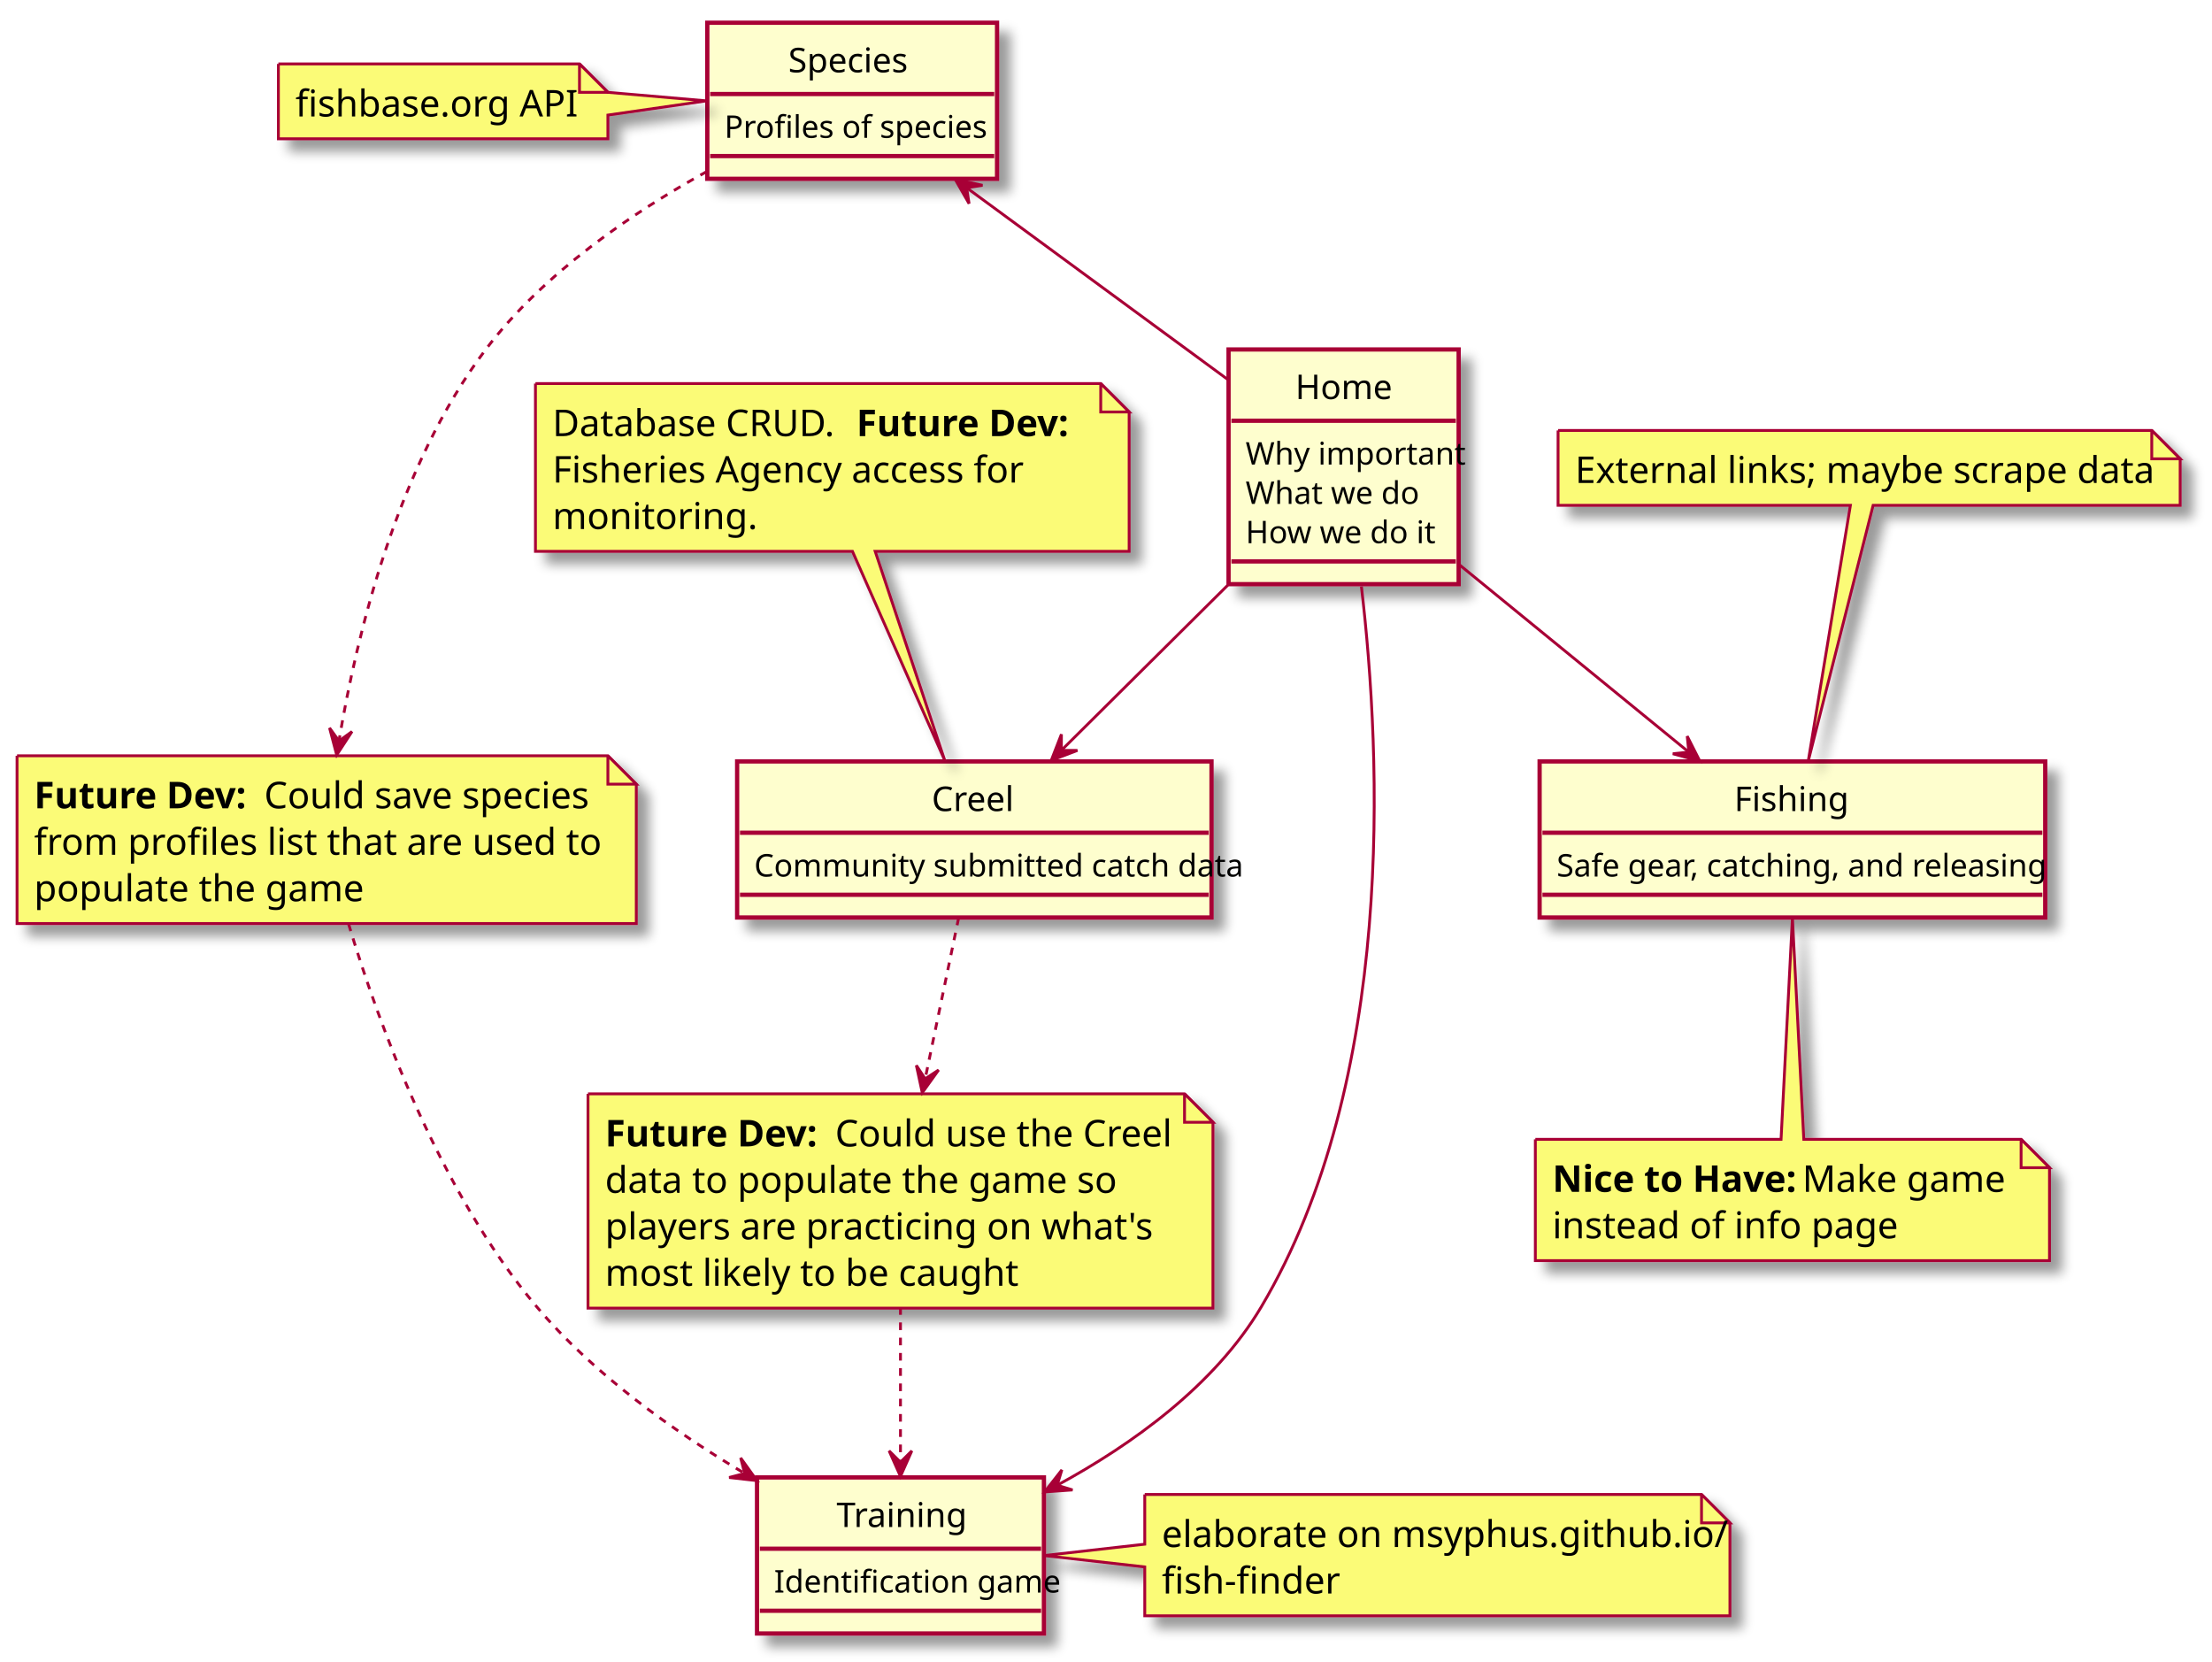
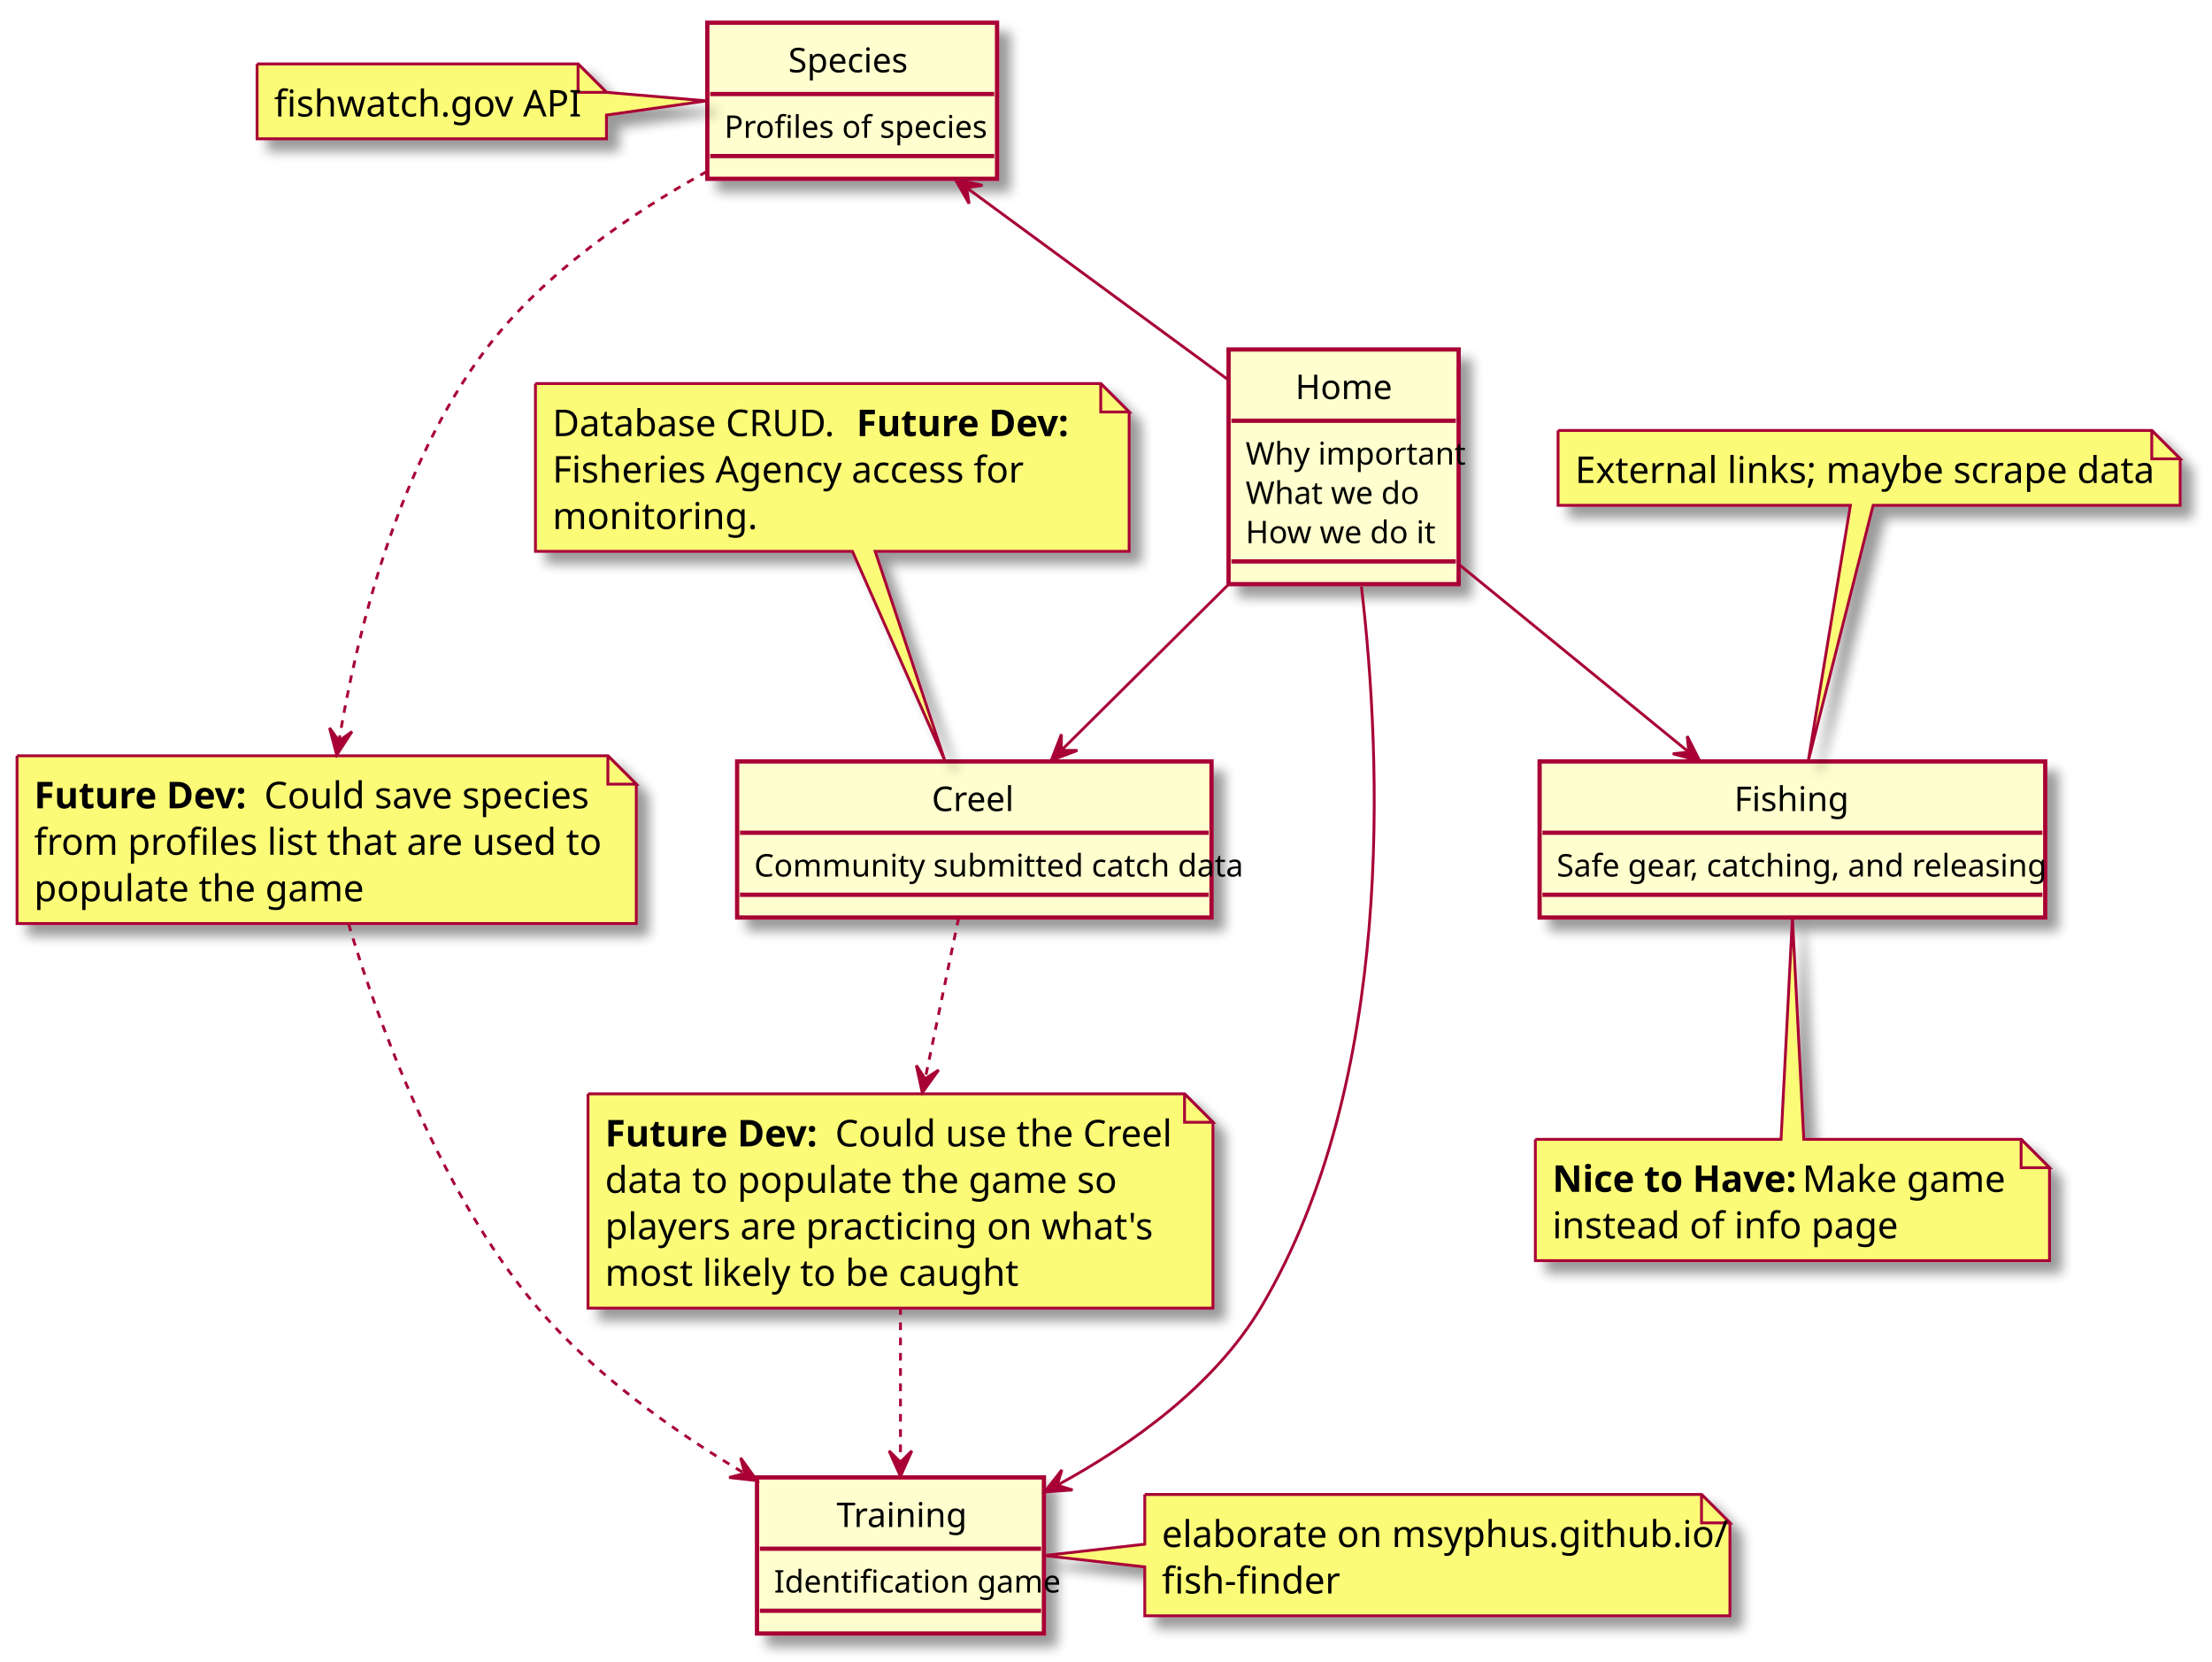
<svg xmlns="http://www.w3.org/2000/svg" contentScriptType="application/ecmascript" contentStyleType="text/css" height="1524.275px" preserveAspectRatio="none" style="width:2029px;height:1524px;" version="1.1" viewBox="0 0 2029 1524" width="2029.761px" zoomAndPan="magnify">
  <defs>
-     <filter height="300%" id="fye6xsoubwp5k" width="300%" x="-1" y="-1">
+     <filter height="300%" id="f1largi9jh8en2" width="300%" x="-1" y="-1">
      <feGaussianBlur result="blurOut" stdDeviation="5.211" />
      <feColorMatrix in="blurOut" result="blurOut2" type="matrix" values="0 0 0 0 0 0 0 0 0 0 0 0 0 0 0 0 0 0 .4 0" />
      <feOffset dx="10.422" dy="10.422" in="blurOut2" result="blurOut3" />
      <feBlend in="SourceGraphic" in2="blurOut3" mode="normal" />
    </filter>
  </defs>
  <g>
-     <rect fill="#FEFECE" filter="url(#fye6xsoubwp5k)" height="215.226" id="Home" style="stroke: #A80036; stroke-width: 3.908;" width="211.053" x="1126.921" y="320.488" />
+     <rect fill="#FEFECE" filter="url(#f1largi9jh8en2)" height="215.226" id="Home" style="stroke: #A80036; stroke-width: 3.908;" width="211.053" x="1126.921" y="320.488" />
    <text fill="#000000" font-family="sans-serif" font-size="31.267" lengthAdjust="spacingAndGlyphs" textLength="88.59" x="1188.153" y="365.975">Home</text>
    <line style="stroke: #A80036; stroke-width: 3.908;" x1="1129.527" x2="1335.369" y1="385.873" y2="385.873" />
    <text fill="#000000" font-family="sans-serif" font-size="28.662" lengthAdjust="spacingAndGlyphs" textLength="179.786" x="1142.555" y="426.048">Why important</text>
    <text fill="#000000" font-family="sans-serif" font-size="28.662" lengthAdjust="spacingAndGlyphs" textLength="153.73" x="1142.555" y="462.099">What we do</text>
    <text fill="#000000" font-family="sans-serif" font-size="28.662" lengthAdjust="spacingAndGlyphs" textLength="169.364" x="1142.555" y="498.15">How we do it</text>
    <line style="stroke: #A80036; stroke-width: 3.908;" x1="1129.527" x2="1335.369" y1="514.87" y2="514.87" />
-     <rect fill="#FEFECE" filter="url(#fye6xsoubwp5k)" height="143.125" id="Species" style="stroke: #A80036; stroke-width: 3.908;" width="265.771" x="648.794" y="20.845" />
+     <rect fill="#FEFECE" filter="url(#f1largi9jh8en2)" height="143.125" id="Species" style="stroke: #A80036; stroke-width: 3.908;" width="265.771" x="648.794" y="20.845" />
    <text fill="#000000" font-family="sans-serif" font-size="31.267" lengthAdjust="spacingAndGlyphs" textLength="117.252" x="723.053" y="66.331">Species</text>
    <line style="stroke: #A80036; stroke-width: 3.908;" x1="651.399" x2="911.959" y1="86.229" y2="86.229" />
    <text fill="#000000" font-family="sans-serif" font-size="28.662" lengthAdjust="spacingAndGlyphs" textLength="234.504" x="664.428" y="126.405">Profiles of species</text>
    <line style="stroke: #A80036; stroke-width: 3.908;" x1="651.399" x2="911.959" y1="143.125" y2="143.125" />
-     <rect fill="#FEFECE" filter="url(#fye6xsoubwp5k)" height="143.125" id="Training" style="stroke: #A80036; stroke-width: 3.908;" width="263.165" x="694.392" y="1354.911" />
+     <rect fill="#FEFECE" filter="url(#f1largi9jh8en2)" height="143.125" id="Training" style="stroke: #A80036; stroke-width: 3.908;" width="263.165" x="694.392" y="1354.911" />
    <text fill="#000000" font-family="sans-serif" font-size="31.267" lengthAdjust="spacingAndGlyphs" textLength="117.252" x="767.349" y="1400.397">Training</text>
    <line style="stroke: #A80036; stroke-width: 3.908;" x1="696.997" x2="954.952" y1="1420.295" y2="1420.295" />
    <text fill="#000000" font-family="sans-serif" font-size="28.662" lengthAdjust="spacingAndGlyphs" textLength="231.898" x="710.025" y="1460.471">Identification game</text>
    <line style="stroke: #A80036; stroke-width: 3.908;" x1="696.997" x2="954.952" y1="1477.191" y2="1477.191" />
-     <rect fill="#FEFECE" filter="url(#fye6xsoubwp5k)" height="143.125" id="Creel" style="stroke: #A80036; stroke-width: 3.908;" width="435.135" x="676.153" y="698.3" />
+     <rect fill="#FEFECE" filter="url(#f1largi9jh8en2)" height="143.125" id="Creel" style="stroke: #A80036; stroke-width: 3.908;" width="435.135" x="676.153" y="698.3" />
    <text fill="#000000" font-family="sans-serif" font-size="31.267" lengthAdjust="spacingAndGlyphs" textLength="78.168" x="854.636" y="743.786">Creel</text>
    <line style="stroke: #A80036; stroke-width: 3.908;" x1="678.758" x2="1108.682" y1="763.684" y2="763.684" />
    <text fill="#000000" font-family="sans-serif" font-size="28.662" lengthAdjust="spacingAndGlyphs" textLength="403.868" x="691.786" y="803.86">Community submitted catch data</text>
    <line style="stroke: #A80036; stroke-width: 3.908;" x1="678.758" x2="1108.682" y1="820.58" y2="820.58" />
-     <rect fill="#FEFECE" filter="url(#fye6xsoubwp5k)" height="143.125" id="Fishing" style="stroke: #A80036; stroke-width: 3.908;" width="463.796" x="1412.234" y="698.3" />
+     <rect fill="#FEFECE" filter="url(#f1largi9jh8en2)" height="143.125" id="Fishing" style="stroke: #A80036; stroke-width: 3.908;" width="463.796" x="1412.234" y="698.3" />
    <text fill="#000000" font-family="sans-serif" font-size="31.267" lengthAdjust="spacingAndGlyphs" textLength="106.829" x="1590.718" y="743.786">Fishing</text>
    <line style="stroke: #A80036; stroke-width: 3.908;" x1="1414.84" x2="1873.425" y1="763.684" y2="763.684" />
    <text fill="#000000" font-family="sans-serif" font-size="28.662" lengthAdjust="spacingAndGlyphs" textLength="432.529" x="1427.868" y="803.86">Safe gear, catching, and releasing</text>
    <line style="stroke: #A80036; stroke-width: 3.908;" x1="1414.84" x2="1873.425" y1="820.58" y2="820.58" />
-     <path d="M255.349,58.626 L255.349,127.287 A0,0 0 0 0 255.349,127.287 L557.598,127.287 A0,0 0 0 0 557.598,127.287 L557.598,105.527 L648.096,92.499 L557.598,84.682 L557.598,84.682 L531.542,58.626 L255.349,58.626 A0,0 0 0 0 255.349,58.626 " fill="#FBFB77" filter="url(#fye6xsoubwp5k)" style="stroke: #A80036; stroke-width: 2.606;" />
-     <path d="M531.542,58.626 L531.542,84.682 L557.598,84.682 L531.542,58.626 " fill="#FBFB77" style="stroke: #A80036; stroke-width: 2.606;" />
-     <text fill="#000000" font-family="sans-serif" font-size="33.873" lengthAdjust="spacingAndGlyphs" textLength="247.532" x="270.982" y="106.817">fishbase.org API</text>
-     <path d="M1050.056,1370.544 L1050.056,1416.142 L957.745,1426.565 L1050.056,1436.987 L1050.056,1481.812 A0,0 0 0 0 1050.056,1481.812 L1586.809,1481.812 A0,0 0 0 0 1586.809,1481.812 L1586.809,1396.601 L1560.753,1370.544 L1050.056,1370.544 A0,0 0 0 0 1050.056,1370.544 " fill="#FBFB77" filter="url(#fye6xsoubwp5k)" style="stroke: #A80036; stroke-width: 2.606;" />
+     <path d="M235.807,58.626 L235.807,127.287 A0,0 0 0 0 235.807,127.287 L556.295,127.287 A0,0 0 0 0 556.295,127.287 L556.295,105.527 L647.965,92.499 L556.295,84.682 L556.295,84.682 L530.239,58.626 L235.807,58.626 A0,0 0 0 0 235.807,58.626 " fill="#FBFB77" filter="url(#f1largi9jh8en2)" style="stroke: #A80036; stroke-width: 2.606;" />
+     <path d="M530.239,58.626 L530.239,84.682 L556.295,84.682 L530.239,58.626 " fill="#FBFB77" style="stroke: #A80036; stroke-width: 2.606;" />
+     <text fill="#000000" font-family="sans-serif" font-size="33.873" lengthAdjust="spacingAndGlyphs" textLength="265.771" x="251.44" y="106.817">fishwatch.gov API</text>
+     <path d="M1050.056,1370.544 L1050.056,1416.142 L957.745,1426.565 L1050.056,1436.987 L1050.056,1481.812 A0,0 0 0 0 1050.056,1481.812 L1586.809,1481.812 A0,0 0 0 0 1586.809,1481.812 L1586.809,1396.601 L1560.753,1370.544 L1050.056,1370.544 A0,0 0 0 0 1050.056,1370.544 " fill="#FBFB77" filter="url(#f1largi9jh8en2)" style="stroke: #A80036; stroke-width: 2.606;" />
    <path d="M1560.753,1370.544 L1560.753,1396.601 L1586.809,1396.601 L1560.753,1370.544 " fill="#FBFB77" style="stroke: #A80036; stroke-width: 2.606;" />
    <text fill="#000000" font-family="sans-serif" font-size="33.873" lengthAdjust="spacingAndGlyphs" textLength="482.036" x="1065.69" y="1418.735">elaborate on msyphus.github.io/</text>
    <text fill="#000000" font-family="sans-serif" font-size="33.873" lengthAdjust="spacingAndGlyphs" textLength="143.308" x="1065.69" y="1461.341">fish-finder</text>
-     <path d="M491.155,351.756 L491.155,505.628 A0,0 0 0 0 491.155,505.628 L781.932,505.628 L866.666,697.55 L802.777,505.628 L1035.725,505.628 A0,0 0 0 0 1035.725,505.628 L1035.725,377.812 L1009.669,351.756 L491.155,351.756 A0,0 0 0 0 491.155,351.756 " fill="#FBFB77" filter="url(#fye6xsoubwp5k)" style="stroke: #A80036; stroke-width: 2.606;" />
+     <path d="M491.155,351.756 L491.155,505.628 A0,0 0 0 0 491.155,505.628 L781.932,505.628 L866.666,697.55 L802.777,505.628 L1035.725,505.628 A0,0 0 0 0 1035.725,505.628 L1035.725,377.812 L1009.669,351.756 L491.155,351.756 A0,0 0 0 0 491.155,351.756 " fill="#FBFB77" filter="url(#f1largi9jh8en2)" style="stroke: #A80036; stroke-width: 2.606;" />
    <path d="M1009.669,351.756 L1009.669,377.812 L1035.725,377.812 L1009.669,351.756 " fill="#FBFB77" style="stroke: #A80036; stroke-width: 2.606;" />
    <text fill="#000000" font-family="sans-serif" font-size="33.873" lengthAdjust="spacingAndGlyphs" textLength="257.954" x="506.789" y="399.947">Database CRUD.</text>
    <text fill="#000000" font-family="sans-serif" font-size="33.873" font-weight="bold" lengthAdjust="spacingAndGlyphs" textLength="190.209" x="785.588" y="399.947">Future Dev:</text>
    <text fill="#000000" font-family="sans-serif" font-size="33.873" lengthAdjust="spacingAndGlyphs" textLength="0" x="996.641" y="399.947" />
    <text fill="#000000" font-family="sans-serif" font-size="33.873" lengthAdjust="spacingAndGlyphs" textLength="429.924" x="506.789" y="442.552">Fisheries Agency access for</text>
    <text fill="#000000" font-family="sans-serif" font-size="33.873" lengthAdjust="spacingAndGlyphs" textLength="166.758" x="506.789" y="485.158">monitoring.</text>
-     <path d="M1408.326,1044.845 L1408.326,1156.112 A0,0 0 0 0 1408.326,1156.112 L1879.939,1156.112 A0,0 0 0 0 1879.939,1156.112 L1879.939,1070.901 L1853.883,1044.845 L1654.555,1044.845 L1644.132,841.632 L1633.71,1044.845 L1408.326,1044.845 A0,0 0 0 0 1408.326,1044.845 " fill="#FBFB77" filter="url(#fye6xsoubwp5k)" style="stroke: #A80036; stroke-width: 2.606;" />
+     <path d="M1408.326,1044.845 L1408.326,1156.112 A0,0 0 0 0 1408.326,1156.112 L1879.939,1156.112 A0,0 0 0 0 1879.939,1156.112 L1879.939,1070.901 L1853.883,1044.845 L1654.555,1044.845 L1644.132,841.632 L1633.71,1044.845 L1408.326,1044.845 A0,0 0 0 0 1408.326,1044.845 " fill="#FBFB77" filter="url(#f1largi9jh8en2)" style="stroke: #A80036; stroke-width: 2.606;" />
    <path d="M1853.883,1044.845 L1853.883,1070.901 L1879.939,1070.901 L1853.883,1044.845 " fill="#FBFB77" style="stroke: #A80036; stroke-width: 2.606;" />
    <text fill="#000000" font-family="sans-serif" font-size="33.873" font-weight="bold" lengthAdjust="spacingAndGlyphs" textLength="218.87" x="1423.959" y="1093.036">Nice to Have:</text>
    <text fill="#000000" font-family="sans-serif" font-size="33.873" lengthAdjust="spacingAndGlyphs" textLength="177.181" x="1653.252" y="1093.036">Make game</text>
    <text fill="#000000" font-family="sans-serif" font-size="33.873" lengthAdjust="spacingAndGlyphs" textLength="291.827" x="1423.959" y="1135.641">instead of info page</text>
-     <path d="M1429.17,394.748 L1429.17,463.41 A0,0 0 0 0 1429.17,463.41 L1697.315,463.41 L1658.64,698.037 L1718.16,463.41 L1999.796,463.41 A0,0 0 0 0 1999.796,463.41 L1999.796,420.804 L1973.741,394.748 L1429.17,394.748 A0,0 0 0 0 1429.17,394.748 " fill="#FBFB77" filter="url(#fye6xsoubwp5k)" style="stroke: #A80036; stroke-width: 2.606;" />
+     <path d="M1429.17,394.748 L1429.17,463.41 A0,0 0 0 0 1429.17,463.41 L1697.315,463.41 L1658.64,698.037 L1718.16,463.41 L1999.796,463.41 A0,0 0 0 0 1999.796,463.41 L1999.796,420.804 L1973.741,394.748 L1429.17,394.748 A0,0 0 0 0 1429.17,394.748 " fill="#FBFB77" filter="url(#f1largi9jh8en2)" style="stroke: #A80036; stroke-width: 2.606;" />
    <path d="M1973.741,394.748 L1973.741,420.804 L1999.796,420.804 L1973.741,394.748 " fill="#FBFB77" style="stroke: #A80036; stroke-width: 2.606;" />
    <text fill="#000000" font-family="sans-serif" font-size="33.873" lengthAdjust="spacingAndGlyphs" textLength="515.908" x="1444.804" y="442.939">External links; maybe scrape data</text>
-     <path d="M15.634,693.089 L15.634,846.962 L583.654,846.962 L583.654,719.145 L557.598,693.089 L15.634,693.089 " fill="#FBFB77" filter="url(#fye6xsoubwp5k)" style="stroke: #A80036; stroke-width: 2.606;" />
+     <path d="M15.634,693.089 L15.634,846.962 L583.654,846.962 L583.654,719.145 L557.598,693.089 L15.634,693.089 " fill="#FBFB77" filter="url(#f1largi9jh8en2)" style="stroke: #A80036; stroke-width: 2.606;" />
    <path d="M557.598,693.089 L557.598,719.145 L583.654,719.145 L557.598,693.089 " fill="#FBFB77" style="stroke: #A80036; stroke-width: 2.606;" />
    <text fill="#000000" font-family="sans-serif" font-size="33.873" font-weight="bold" lengthAdjust="spacingAndGlyphs" textLength="190.209" x="31.267" y="741.28">Future Dev:</text>
    <text fill="#000000" font-family="sans-serif" font-size="33.873" lengthAdjust="spacingAndGlyphs" textLength="291.827" x="242.321" y="741.28">Could save species</text>
    <text fill="#000000" font-family="sans-serif" font-size="33.873" lengthAdjust="spacingAndGlyphs" textLength="484.641" x="31.267" y="783.885">from profiles list that are used to</text>
    <text fill="#000000" font-family="sans-serif" font-size="33.873" lengthAdjust="spacingAndGlyphs" textLength="278.799" x="31.267" y="826.491">populate the game</text>
-     <path d="M539.359,1003.155 L539.359,1199.634 L1112.59,1199.634 L1112.59,1029.211 L1086.534,1003.155 L539.359,1003.155 " fill="#FBFB77" filter="url(#fye6xsoubwp5k)" style="stroke: #A80036; stroke-width: 2.606;" />
+     <path d="M539.359,1003.155 L539.359,1199.634 L1112.59,1199.634 L1112.59,1029.211 L1086.534,1003.155 L539.359,1003.155 " fill="#FBFB77" filter="url(#f1largi9jh8en2)" style="stroke: #A80036; stroke-width: 2.606;" />
    <path d="M1086.534,1003.155 L1086.534,1029.211 L1112.59,1029.211 L1086.534,1003.155 " fill="#FBFB77" style="stroke: #A80036; stroke-width: 2.606;" />
    <text fill="#000000" font-family="sans-serif" font-size="33.873" font-weight="bold" lengthAdjust="spacingAndGlyphs" textLength="190.209" x="554.992" y="1051.346">Future Dev:</text>
    <text fill="#000000" font-family="sans-serif" font-size="33.873" lengthAdjust="spacingAndGlyphs" textLength="297.038" x="766.046" y="1051.346">Could use the Creel</text>
    <text fill="#000000" font-family="sans-serif" font-size="33.873" lengthAdjust="spacingAndGlyphs" textLength="440.346" x="554.992" y="1093.952">data to populate the game so</text>
    <text fill="#000000" font-family="sans-serif" font-size="33.873" lengthAdjust="spacingAndGlyphs" textLength="474.219" x="554.992" y="1136.557">players are practicing on what's</text>
    <text fill="#000000" font-family="sans-serif" font-size="33.873" lengthAdjust="spacingAndGlyphs" textLength="362.178" x="554.992" y="1179.163">most likely to be caught</text>
    <path d="M1126.202,536.654 C1077.139,585.34 1019.831,642.21 974.389,687.302 " fill="none" id="Home-&gt;Creel" style="stroke: #A80036; stroke-width: 2.606;" />
    <polygon fill="#A80036" points="964.29,697.321,988.279,688.205,973.539,688.146,973.599,673.406,964.29,697.321" style="stroke: #A80036; stroke-width: 2.606;" />
    <path d="M887.516,172.798 C959.444,225.601 1054.23,295.183 1126.236,348.045 " fill="none" id="Species&lt;-Home" style="stroke: #A80036; stroke-width: 2.606;" />
    <polygon fill="#A80036" points="876.174,164.473,888.904,186.755,886.674,172.185,901.244,169.955,876.174,164.473" style="stroke: #A80036; stroke-width: 2.606;" />
    <path d="M969.986,1361.941 C1038.289,1324.79 1114.136,1270.625 1156.886,1198.575 C1280.182,990.776 1267.175,694.53 1248.78,537.866 " fill="none" id="Training&lt;-Home" style="stroke: #A80036; stroke-width: 2.606;" />
    <polygon fill="#A80036" points="958.216,1368.218,983.813,1366.379,969.712,1362.087,974.004,1347.986,958.216,1368.218" style="stroke: #A80036; stroke-width: 2.606;" />
    <path d="M1338.467,517.787 C1403.328,570.743 1485.636,637.944 1548.499,689.267 " fill="none" id="Home-&gt;Fishing" style="stroke: #A80036; stroke-width: 2.606;" />
    <polygon fill="#A80036" points="1559.206,698.008,1547.635,675.103,1549.115,689.768,1534.45,691.248,1559.206,698.008" style="stroke: #A80036; stroke-width: 2.606;" />
    <path d="M648.513,157.206 C579.287,195.527 498.347,250.739 445.557,320.488 C364.346,427.79 327.216,582.255 311.075,678.61 " fill="none" id="Species-&gt;idea1" style="stroke: #A80036; stroke-width: 2.606; stroke-dasharray: 7.0,7.0;" />
    <polygon fill="#A80036" points="308.841,692.391,322.876,670.906,310.922,679.53,302.298,667.577,308.841,692.391" style="stroke: #A80036; stroke-width: 2.606;" />
    <path d="M319.694,847.174 C346.985,938.031 402.945,1092.465 492.458,1198.575 C544.635,1260.427 617.845,1312.437 682.388,1350.854 " fill="none" id="idea1-&gt;Training" style="stroke: #A80036; stroke-width: 2.606; stroke-dasharray: 7.0,7.0;" />
    <polygon fill="#A80036" points="694.329,1357.869,679.384,1337.007,683.095,1351.272,668.83,1354.983,694.329,1357.869" style="stroke: #A80036; stroke-width: 2.606;" />
    <path d="M879.353,841.632 C870.478,884.303 858.891,940.006 848.781,988.606 " fill="none" id="Creel-&gt;idea2" style="stroke: #A80036; stroke-width: 2.606; stroke-dasharray: 7.0,7.0;" />
    <polygon fill="#A80036" points="845.975,1002.108,860.951,981.269,848.626,989.352,840.542,977.027,845.975,1002.108" style="stroke: #A80036; stroke-width: 2.606;" />
    <path d="M825.975,1198.76 C825.975,1243.909 825.975,1297.338 825.975,1340.821 " fill="none" id="idea2-&gt;Training" style="stroke: #A80036; stroke-width: 2.606; stroke-dasharray: 7.0,7.0;" />
    <polygon fill="#A80036" points="825.975,1353.976,836.397,1330.526,825.975,1340.948,815.552,1330.526,825.975,1353.976" style="stroke: #A80036; stroke-width: 2.606;" />
  </g>
</svg>
